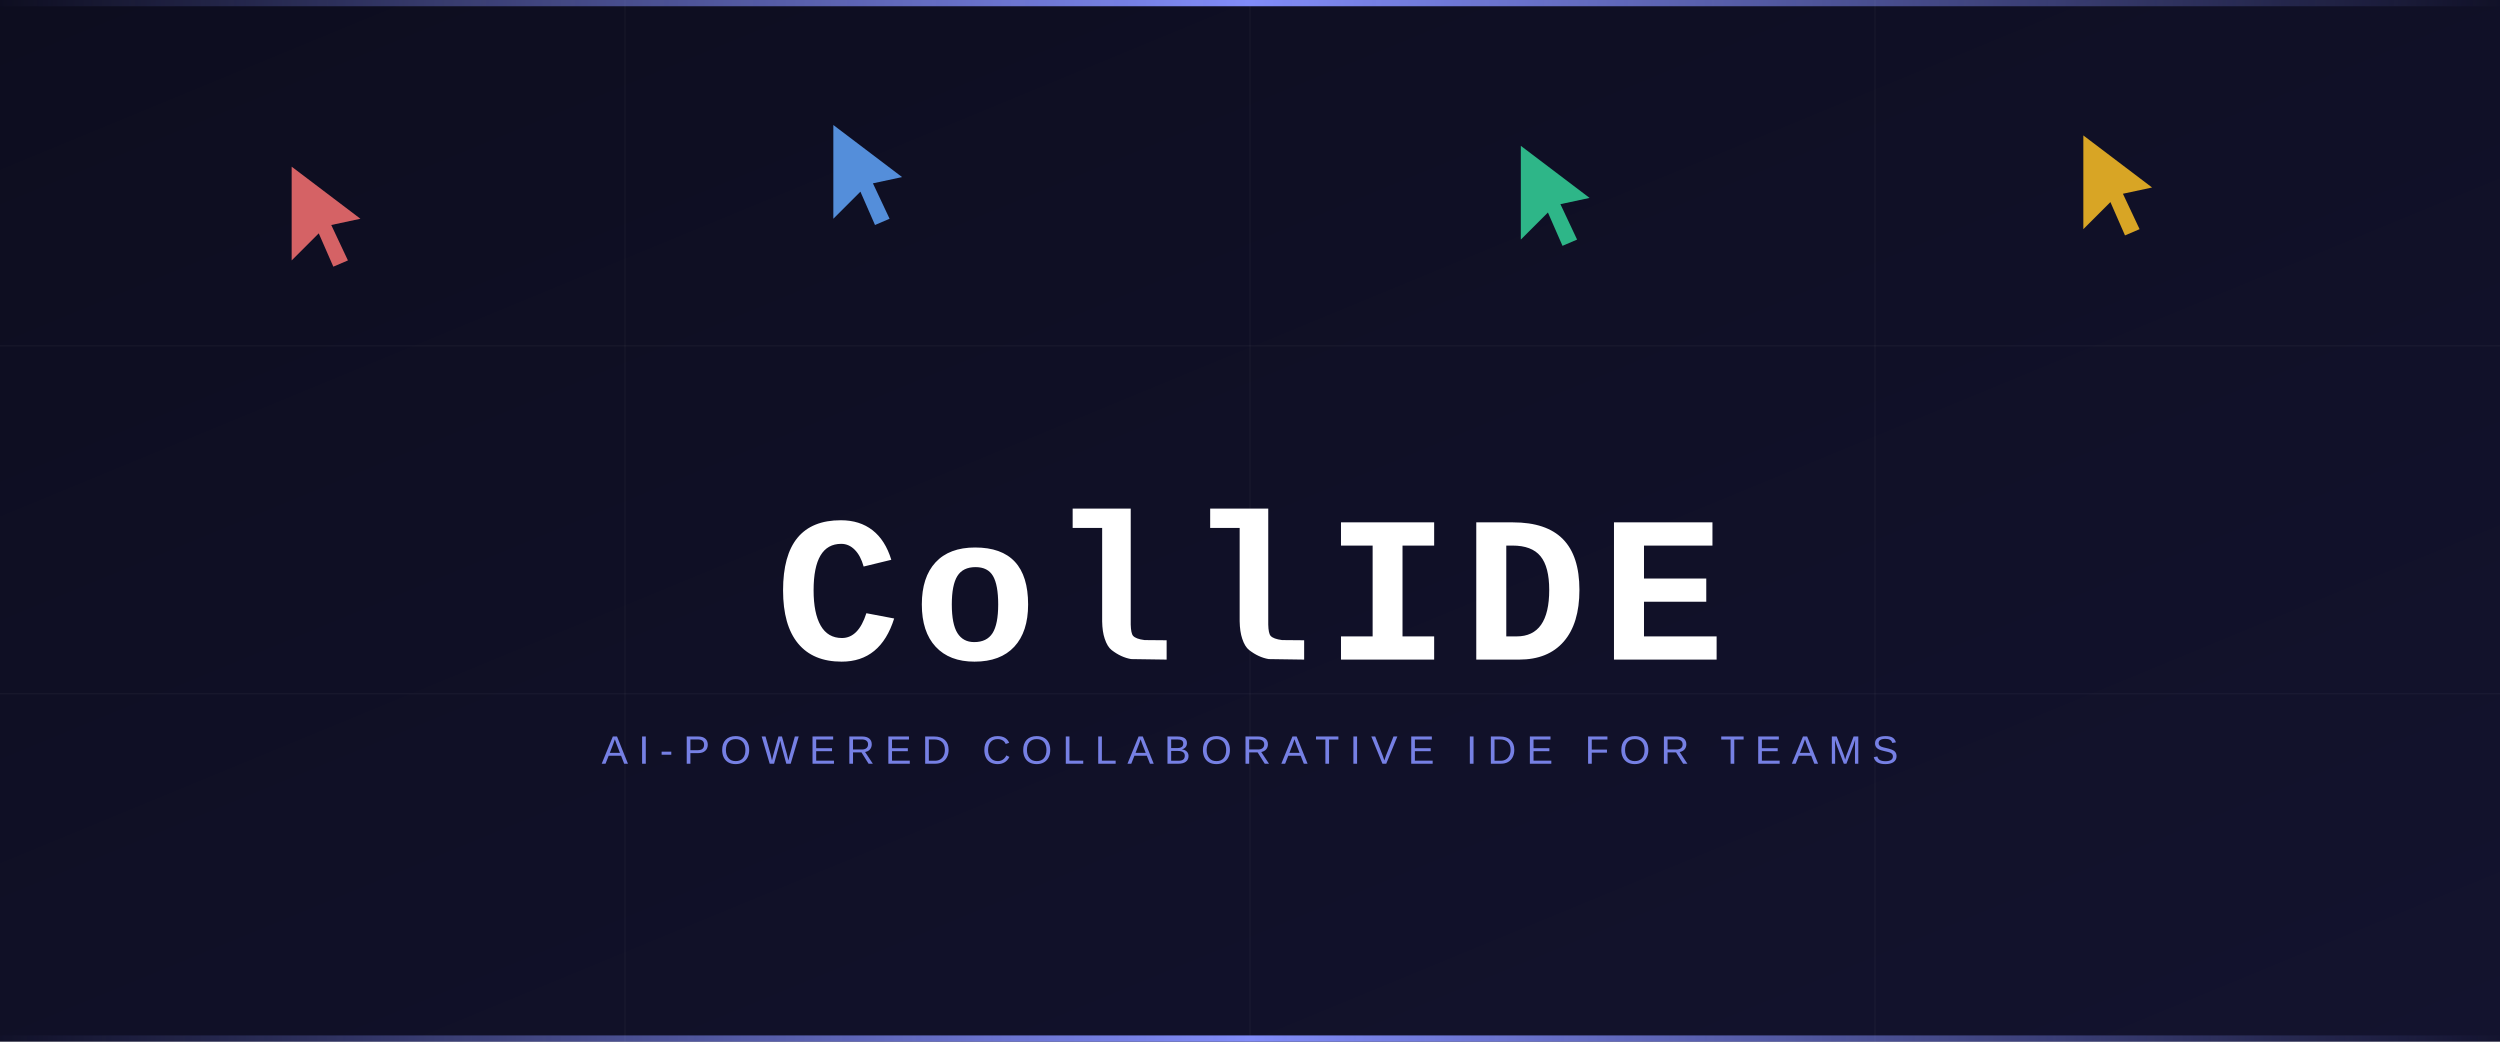
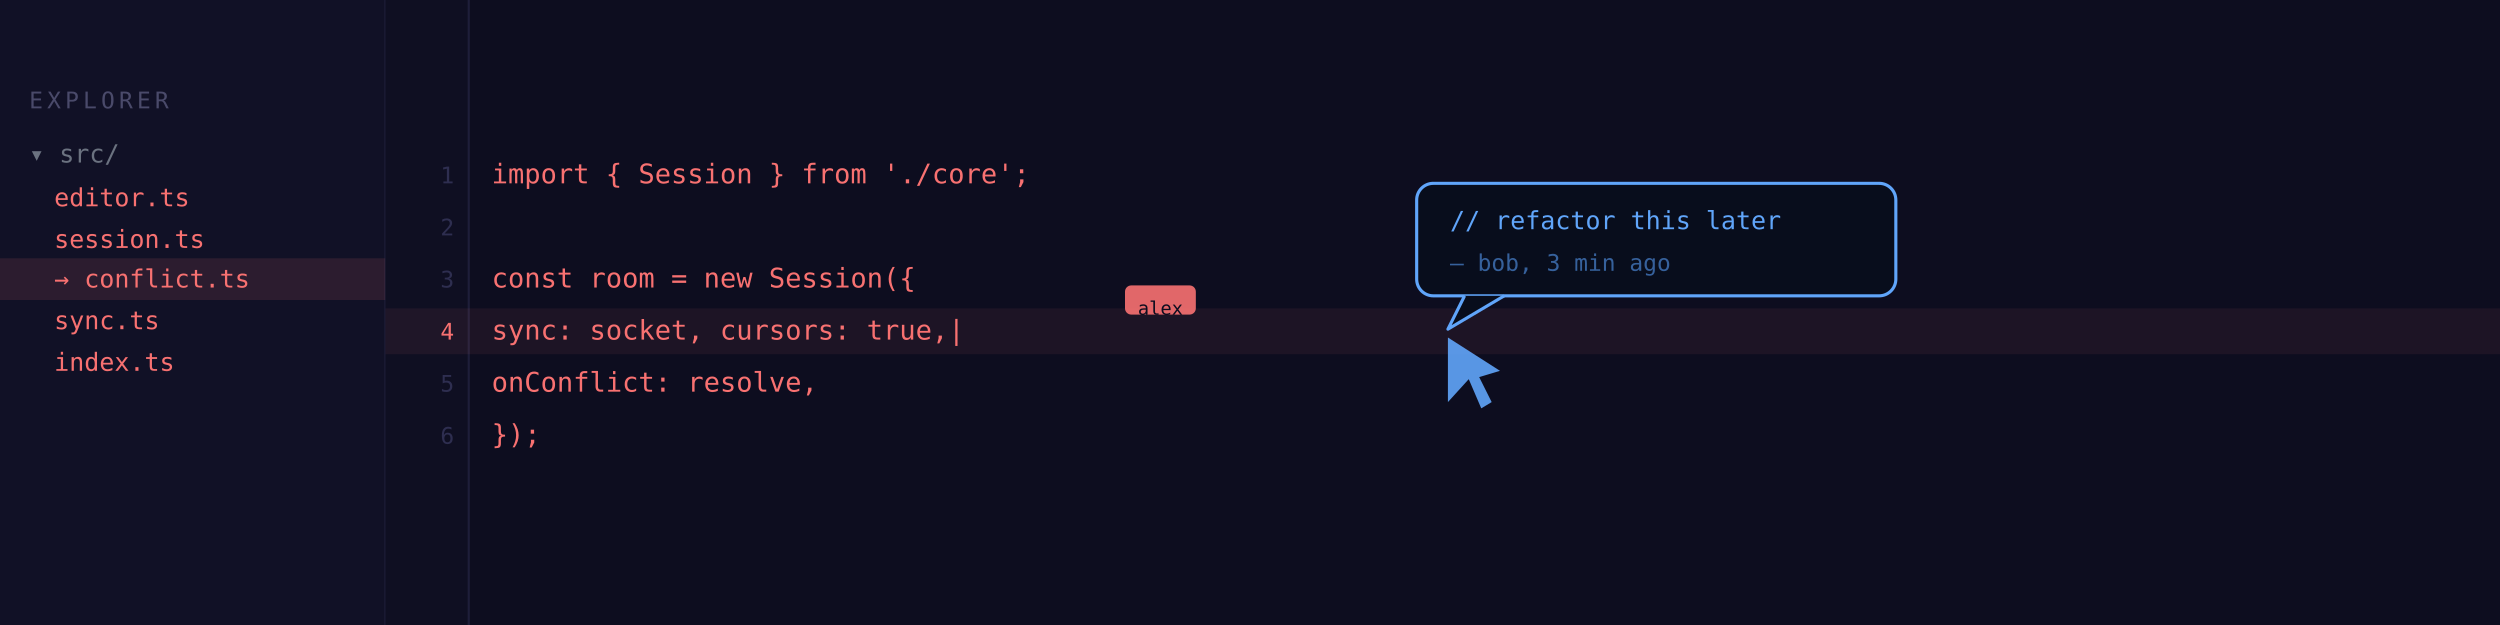
- <svg xmlns="http://www.w3.org/2000/svg" width="1200" height="500" viewBox="0 0 1200 500">
-   <defs>
-     <linearGradient id="bg" x1="0%" y1="0%" x2="100%" y2="100%">
-       <stop offset="0%" style="stop-color:#0d0d1f" />
-       <stop offset="100%" style="stop-color:#13132e" />
-     </linearGradient>
-     <linearGradient id="accent" x1="0%" y1="0%" x2="100%" y2="0%">
-       <stop offset="0%" style="stop-color:#818cf8;stop-opacity:0" />
-       <stop offset="50%" style="stop-color:#818cf8;stop-opacity:1" />
-       <stop offset="100%" style="stop-color:#818cf8;stop-opacity:0" />
-     </linearGradient>
-   </defs>
-   <rect width="1200" height="500" fill="url(#bg)" />
-   <line x1="0" y1="166" x2="1200" y2="166" stroke="#ffffff" stroke-width="0.5" opacity="0.04" />
-   <line x1="0" y1="333" x2="1200" y2="333" stroke="#ffffff" stroke-width="0.5" opacity="0.04" />
-   <line x1="300" y1="0" x2="300" y2="500" stroke="#ffffff" stroke-width="0.5" opacity="0.04" />
-   <line x1="600" y1="0" x2="600" y2="500" stroke="#ffffff" stroke-width="0.5" opacity="0.04" />
-   <line x1="900" y1="0" x2="900" y2="500" stroke="#ffffff" stroke-width="0.5" opacity="0.04" />
-   <polygon points="140,80 140,125 153,112 160,128 167,125 159,108 173,105" fill="#f87171" opacity="0.85" />
-   <polygon points="400,60 400,105 413,92 420,108 427,105 419,88 433,85" fill="#60a5fa" opacity="0.85" />
-   <polygon points="730,70 730,115 743,102 750,118 757,115 749,98 763,95" fill="#34d399" opacity="0.85" />
-   <polygon points="1000,65 1000,110 1013,97 1020,113 1027,110 1019,93 1033,90" fill="#fbbf24" opacity="0.85" />
-   <rect x="0" y="0" width="1200" height="3" fill="url(#accent)" />
-   <rect x="0" y="497" width="1200" height="3" fill="url(#accent)" />
-   <text x="600" y="290" font-family="'Courier New', Courier, monospace" font-size="100" font-weight="700" fill="#ffffff" text-anchor="middle" dominant-baseline="central" letter-spacing="6">CollIDE</text>
-   <text x="600" y="360" font-family="Arial, Helvetica, sans-serif" font-size="19" fill="#818cf8" text-anchor="middle" dominant-baseline="central" letter-spacing="5" opacity="0.9">AI-POWERED COLLABORATIVE IDE FOR TEAMS</text>
+ <svg xmlns="http://www.w3.org/2000/svg" width="1200" height="300" viewBox="0 0 1200 300">
+   <rect width="1200" height="300" fill="#0d0d1f" />
+   <rect width="185" height="300" fill="#111126" />
+   <line x1="185" y1="0" x2="185" y2="300" stroke="#1e1e3a" stroke-width="1" />
+   <text x="14" y="52" font-family="monospace" font-size="11" fill="#4a4a6a" letter-spacing="2">EXPLORER</text>
+   <text x="14" y="78" font-family="monospace" font-size="12" fill="#6b7280">▾ src/</text>
+   <text x="26" y="99" font-family="monospace" font-size="12" fill="#f87171">  editor.ts</text>
+   <text x="26" y="119" font-family="monospace" font-size="12" fill="#f87171">  session.ts</text>
+   <rect x="0" y="124" width="185" height="20" fill="#f87171" opacity="0.12" />
+   <text x="26" y="138" font-family="monospace" font-size="12" fill="#f87171">→ conflict.ts</text>
+   <text x="26" y="158" font-family="monospace" font-size="12" fill="#f87171">  sync.ts</text>
+   <text x="26" y="178" font-family="monospace" font-size="12" fill="#f87171">  index.ts</text>
+   <rect x="185" y="0" width="40" height="300" fill="#0f0f22" />
+   <line x1="225" y1="0" x2="225" y2="300" stroke="#1e1e3a" stroke-width="1" />
+   <text x="218" y="88" font-family="monospace" font-size="11" fill="#2e2e50" text-anchor="end">1</text>
+   <text x="218" y="113" font-family="monospace" font-size="11" fill="#2e2e50" text-anchor="end">2</text>
+   <text x="218" y="138" font-family="monospace" font-size="11" fill="#2e2e50" text-anchor="end">3</text>
+   <text x="218" y="163" font-family="monospace" font-size="11" fill="#f87171" text-anchor="end">4</text>
+   <text x="218" y="188" font-family="monospace" font-size="11" fill="#2e2e50" text-anchor="end">5</text>
+   <text x="218" y="213" font-family="monospace" font-size="11" fill="#2e2e50" text-anchor="end">6</text>
+   <text x="236" y="88" font-family="monospace" font-size="13" fill="#f87171">import { Session } from './core';</text>
+   <text x="236" y="138" font-family="monospace" font-size="13" fill="#f87171">const room = new Session({</text>
+   <rect x="185" y="148" width="1015" height="22" fill="#f87171" opacity="0.07" />
+   <rect x="540" y="137" width="34" height="14" rx="3" fill="#f87171" opacity="0.9" />
+   <text x="557" y="148" font-family="monospace" font-size="9" fill="#0d0d1f" text-anchor="middle" dominant-baseline="central">alex</text>
+   <text x="236" y="163" font-family="monospace" font-size="13" fill="#f87171">  sync: socket, cursors: true,<tspan fill="#f87171" opacity="1">|</tspan>
+   </text>
+   <text x="236" y="188" font-family="monospace" font-size="13" fill="#f87171">  onConflict: resolve,</text>
+   <text x="236" y="213" font-family="monospace" font-size="13" fill="#f87171">});</text>
+   <rect x="680" y="88" width="230" height="54" rx="8" fill="#080d1c" stroke="#60a5fa" stroke-width="1.5" />
+   <path d="M 703,142 L 695,158 L 722,142" fill="#080d1c" stroke="#60a5fa" stroke-width="1.5" stroke-linejoin="round" />
+   <text x="696" y="110" font-family="monospace" font-size="12" fill="#60a5fa">// refactor this later</text>
+   <text x="696" y="130" font-family="monospace" font-size="11" fill="#3b6aaa" opacity="0.9">— bob, 3 min ago</text>
+   <polygon points="695,162 695,193 705,182 711,196 716,193 710,181 720,178" fill="#60a5fa" opacity="0.9" />
</svg>
